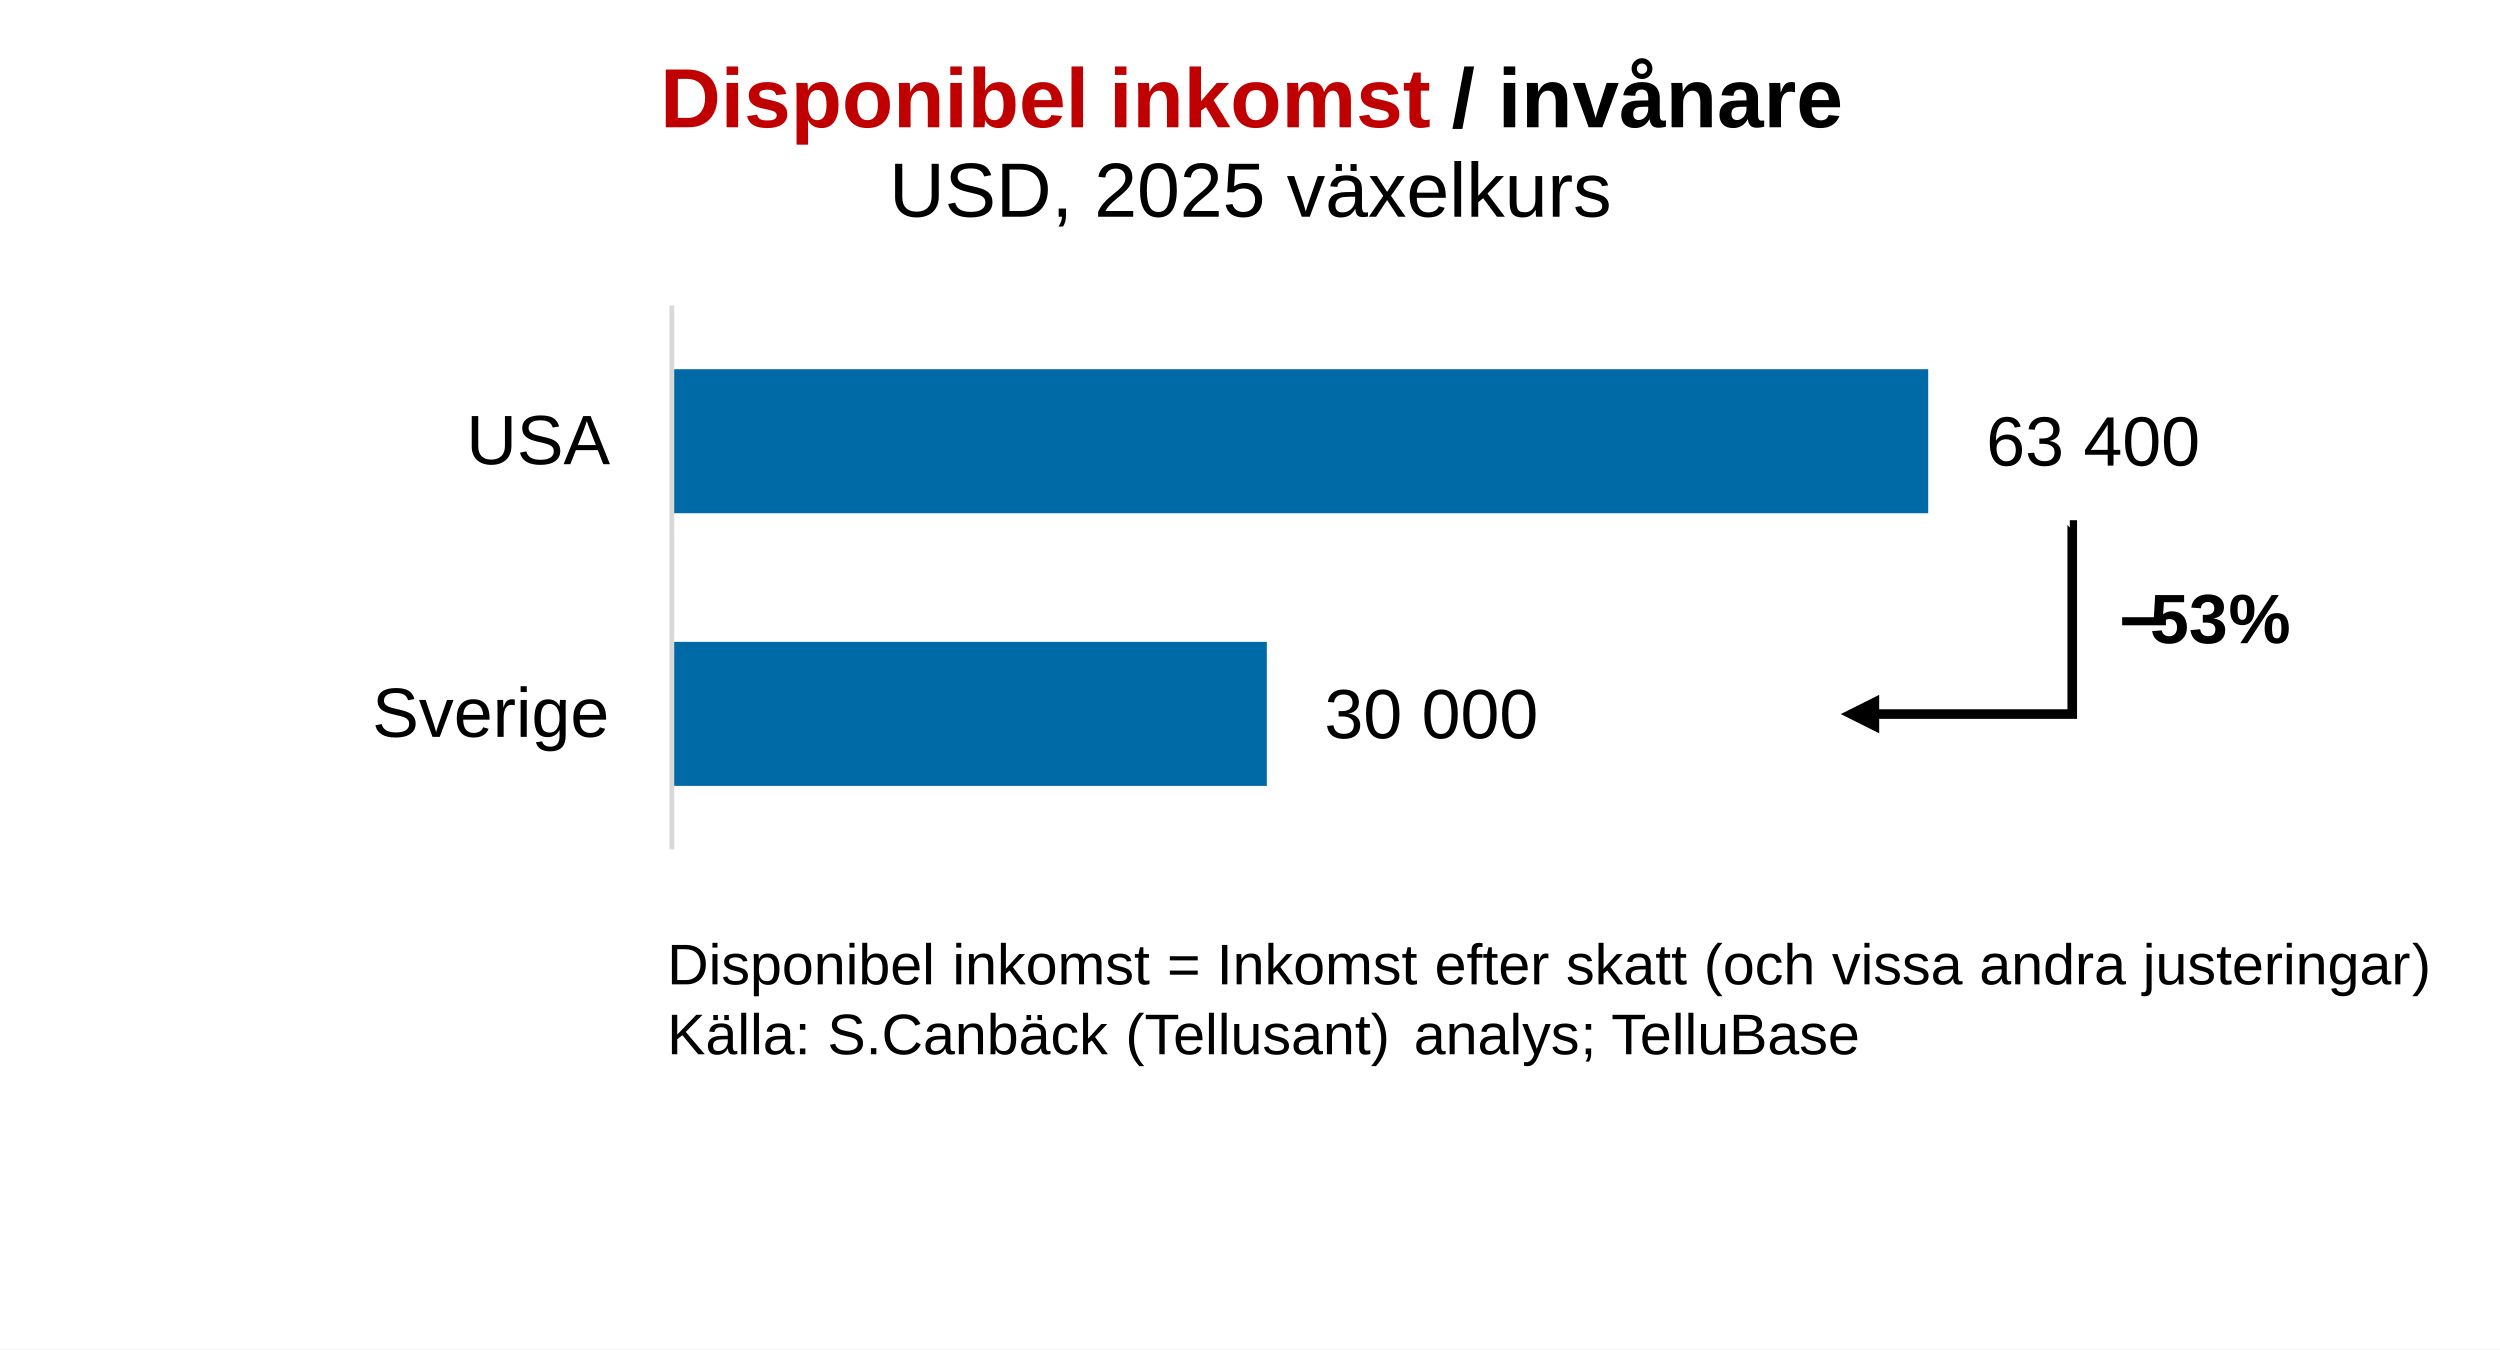
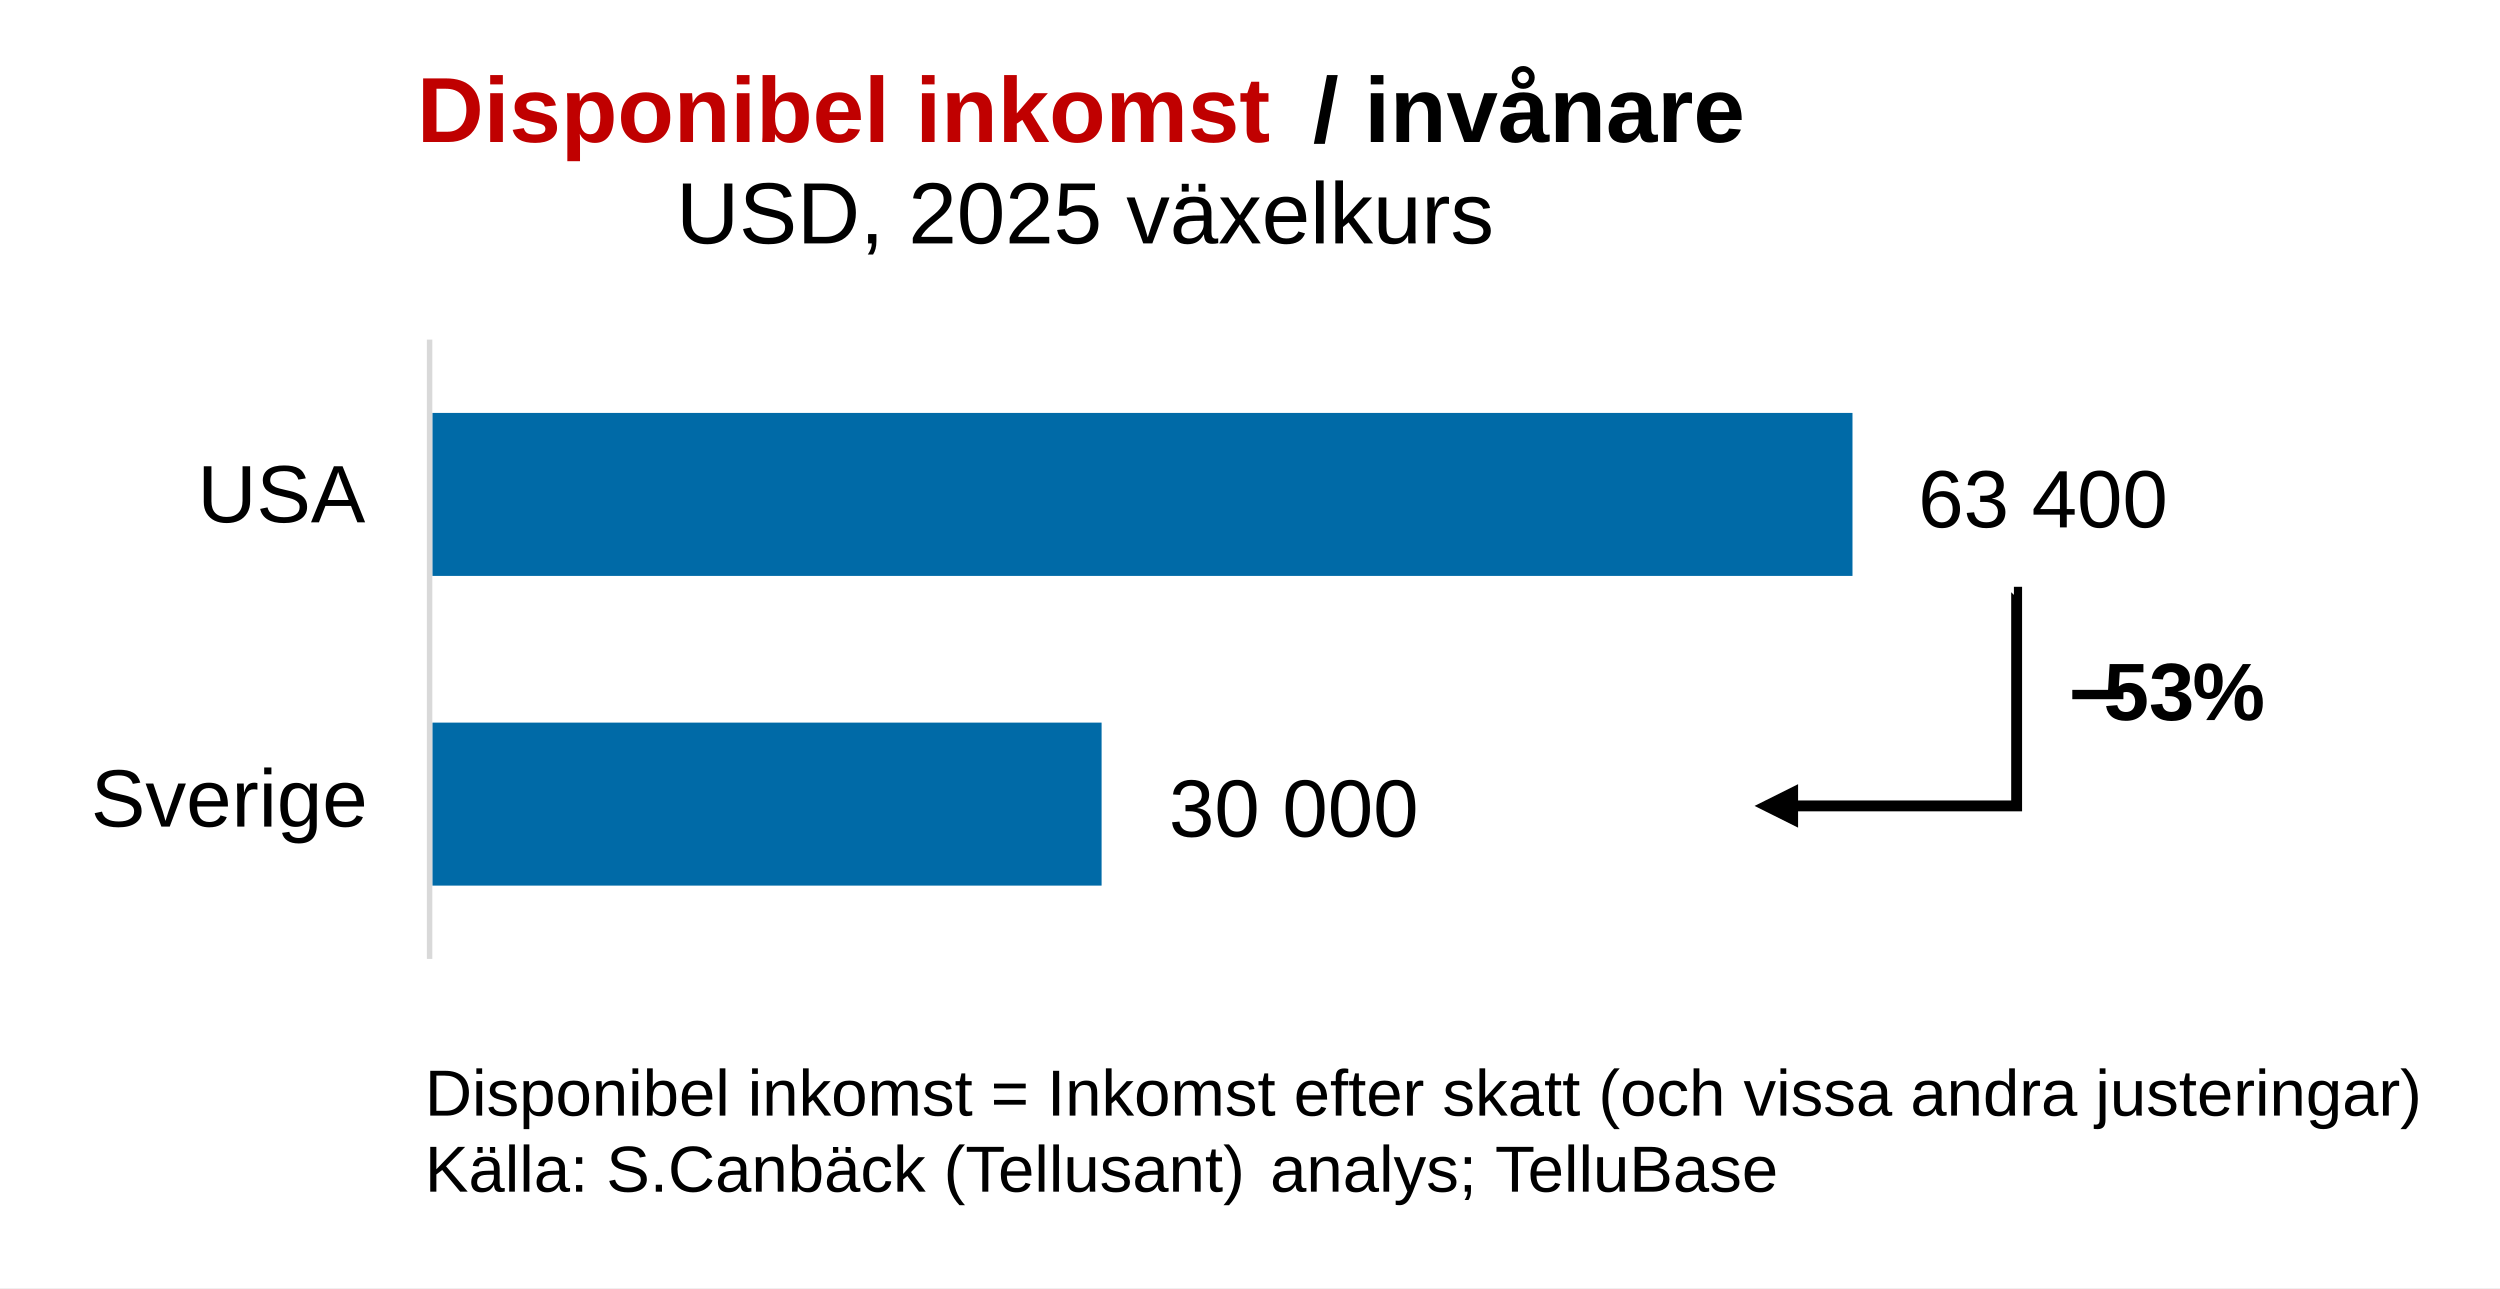
- <svg xmlns="http://www.w3.org/2000/svg" width="1788" height="965" xml:space="preserve" overflow="hidden">
+ <svg xmlns="http://www.w3.org/2000/svg" width="493" height="254" xml:space="preserve" overflow="hidden">
  <defs>
    <clipPath id="clip0">
-       <rect x="130" y="1480" width="1788" height="965" />
+       <rect x="124" y="312" width="493" height="254" />
    </clipPath>
  </defs>
-   <g clip-path="url(#clip0)" transform="translate(-130 -1480)">
-     <rect x="130" y="1480" width="1788" height="965" fill="#FFFFFF" />
-     <g>
-       <path d="M1036.03 2042.07 611 2042.07 611 1939.06 1036.03 1939.06ZM1509.05 1847.06 611 1847.06 611 1744.06 1509.05 1744.06Z" fill="#006AA7" />
-     </g>
-     <g>
-       <path d="M0 0 0 389" stroke="#D9D9D9" stroke-width="3.438" stroke-linejoin="round" stroke-miterlimit="10" fill="none" fill-rule="evenodd" transform="matrix(1 0 0 -1 610.5 2087.5)" />
-     </g>
-     <g>
-       <text font-family="Arial,Arial_MSFontService,sans-serif" font-weight="400" font-size="50" transform="matrix(1 0 0 1 1077.22 2008)">30 000 </text>
-     </g>
-     <g>
-       <text font-family="Arial,Arial_MSFontService,sans-serif" font-weight="400" font-size="50" transform="matrix(1 0 0 1 1550.56 1813)">63 400 </text>
-     </g>
-     <g>
-       <text font-family="Arial,Arial_MSFontService,sans-serif" font-weight="400" font-size="50" transform="matrix(1 0 0 1 396.198 2007)">Sverige</text>
-     </g>
-     <g>
-       <text font-family="Arial,Arial_MSFontService,sans-serif" font-weight="400" font-size="50" transform="matrix(1 0 0 1 463.527 1812)">USA</text>
-     </g>
-     <g>
-       <text fill="#C00000" font-family="Arial,Arial_MSFontService,sans-serif" font-weight="700" font-size="60" transform="matrix(1 0 0 1 602.147 1571)">Disponibel</text>
-     </g>
-     <g>
-       <text fill="#C00000" font-family="Arial,Arial_MSFontService,sans-serif" font-weight="700" font-size="60" transform="matrix(1 0 0 1 923.21 1571)">inkomst</text>
-     </g>
-     <g>
-       <text font-family="Arial,Arial_MSFontService,sans-serif" font-weight="700" font-size="60" transform="matrix(1 0 0 1 1168.19 1571)">/ </text>
-     </g>
-     <g>
-       <text font-family="Arial,Arial_MSFontService,sans-serif" font-weight="700" font-size="60" transform="matrix(1 0 0 1 1201.28 1571)">invånare</text>
-     </g>
-     <g>
-       <text font-family="Arial,Arial_MSFontService,sans-serif" font-weight="400" font-size="55" transform="matrix(1 0 0 1 765.933 1635)">USD, 2025 </text>
-     </g>
-     <g>
-       <text font-family="Arial,Arial_MSFontService,sans-serif" font-weight="400" font-size="55" transform="matrix(1 0 0 1 1050.28 1635)">växelkurs</text>
-     </g>
-     <g>
-       <text font-family="Arial,Arial_MSFontService,sans-serif" font-weight="400" font-size="41" transform="matrix(1 0 0 1 607.184 2184)">Disponibel</text>
-     </g>
-     <g>
-       <text font-family="Arial,Arial_MSFontService,sans-serif" font-weight="400" font-size="41" transform="matrix(1 0 0 1 811.142 2184)">inkomst</text>
-     </g>
-     <g>
-       <text font-family="Arial,Arial_MSFontService,sans-serif" font-weight="400" font-size="41" transform="matrix(1 0 0 1 964.684 2184)">= </text>
-     </g>
-     <g>
-       <text font-family="Arial,Arial_MSFontService,sans-serif" font-weight="400" font-size="41" transform="matrix(1 0 0 1 1000.2 2184)">Inkomst</text>
-     </g>
-     <g>
-       <text font-family="Arial,Arial_MSFontService,sans-serif" font-weight="400" font-size="41" transform="matrix(1 0 0 1 1156.04 2184)">efter</text>
-     </g>
-     <g>
-       <text font-family="Arial,Arial_MSFontService,sans-serif" font-weight="400" font-size="41" transform="matrix(1 0 0 1 1250 2184)">skatt</text>
-     </g>
-     <g>
-       <text font-family="Arial,Arial_MSFontService,sans-serif" font-weight="400" font-size="41" transform="matrix(1 0 0 1 1348.54 2184)">(och </text>
-     </g>
-     <g>
-       <text font-family="Arial,Arial_MSFontService,sans-serif" font-weight="400" font-size="41" transform="matrix(1 0 0 1 1440.2 2184)">vissa</text>
-     </g>
-     <g>
-       <text font-family="Arial,Arial_MSFontService,sans-serif" font-weight="400" font-size="41" transform="matrix(1 0 0 1 1545.62 2184)">andra</text>
-     </g>
-     <g>
-       <text font-family="Arial,Arial_MSFontService,sans-serif" font-weight="400" font-size="41" transform="matrix(1 0 0 1 1662.5 2184)">justeringar</text>
-     </g>
-     <g>
-       <text font-family="Arial,Arial_MSFontService,sans-serif" font-weight="400" font-size="41" transform="matrix(1 0 0 1 1855 2184)">)</text>
-     </g>
-     <g>
-       <text font-family="Arial,Arial_MSFontService,sans-serif" font-weight="400" font-size="41" transform="matrix(1 0 0 1 607.184 2234)">Källa: </text>
-     </g>
-     <g>
-       <text font-family="Arial,Arial_MSFontService,sans-serif" font-weight="400" font-size="41" transform="matrix(1 0 0 1 721.767 2234)">S.Canbäck</text>
-     </g>
-     <g>
-       <text font-family="Arial,Arial_MSFontService,sans-serif" font-weight="400" font-size="41" transform="matrix(1 0 0 1 934.892 2234)">(Tellusant) </text>
-     </g>
-     <g>
-       <text font-family="Arial,Arial_MSFontService,sans-serif" font-weight="400" font-size="41" transform="matrix(1 0 0 1 1141.14 2234)">analys</text>
-     </g>
-     <g>
-       <text font-family="Arial,Arial_MSFontService,sans-serif" font-weight="400" font-size="41" transform="matrix(1 0 0 1 1260.31 2234)">; TelluBase</text>
-     </g>
-     <path d="M0 3.438-1.719 3.438 1.719 0 1.719 135.208-1.719 131.771 140.938 131.771 140.938 138.646-5.156 138.646-5.156-3.438 0-3.438ZM136.354 121.458 163.854 135.208 136.354 148.958Z" transform="matrix(-1 1.22465e-16 1.22465e-16 1 1610.35 1855.5)" />
-     <text font-family="Calibri,Calibri_MSFontService,sans-serif" font-weight="700" font-size="50" transform="matrix(1 0 0 1 1642.46 1940)">−</text>
-     <text font-family="Arial,Arial_MSFontService,sans-serif" font-weight="700" font-size="50" transform="matrix(1 0 0 1 1667.66 1940)">53</text>
-     <text font-family="Arial,Arial_MSFontService,sans-serif" font-weight="700" font-size="50" transform="matrix(1 0 0 1 1723.81 1940)">%</text>
+   <g clip-path="url(#clip0)" transform="translate(-124 -312)">
+     <path d="M40.714 461.784 597.855 461.784 597.855 761.783 40.714 761.783Z" fill="#FFFFFF" transform="matrix(1.00149 0 0 1 18.2552 -149.784)" />
+     <path d="M322.499 636.426 190.714 636.426 190.714 604.283 322.499 604.283ZM470.355 575.355 190.714 575.355 190.714 543.212 470.355 543.212Z" fill="#006AA7" transform="matrix(1.00149 0 0 1 18.2552 -149.784)" />
+     <path d="M0 0 0 122.142" stroke="#D9D9D9" stroke-width="1.071" stroke-linejoin="round" stroke-miterlimit="10" fill="none" fill-rule="evenodd" transform="matrix(1.00149 0 0 -1 208.716 501.106)" />
+     <text font-family="Arial,Arial_MSFontService,sans-serif" font-weight="400" font-size="15" transform="matrix(1.07302 0 0 1.07142 354.51 477)">30 000 </text>
+     <text font-family="Arial,Arial_MSFontService,sans-serif" font-weight="400" font-size="15" transform="matrix(1.07302 0 0 1.07142 502.265 416)">63 400 </text>
+     <text font-family="Arial,Arial_MSFontService,sans-serif" font-weight="400" font-size="15" transform="matrix(1.07302 0 0 1.07142 141.929 475)">Sverige</text>
+     <text font-family="Arial,Arial_MSFontService,sans-serif" font-weight="400" font-size="15" transform="matrix(1.07302 0 0 1.07142 162.945 415)">USA</text>
+     <text fill="#C00000" font-family="Arial,Arial_MSFontService,sans-serif" font-weight="700" font-size="17" transform="matrix(1.07302 0 0 1.07142 206.216 340)">Disponibel inkomst</text>
+     <text font-family="Arial,Arial_MSFontService,sans-serif" font-weight="700" font-size="17" transform="matrix(1.07302 0 0 1.07142 382.907 340)">/ </text>
+     <text font-family="Arial,Arial_MSFontService,sans-serif" font-weight="700" font-size="17" transform="matrix(1.07302 0 0 1.07142 393.043 340)">invånare</text>
+     <text font-family="Arial,Arial_MSFontService,sans-serif" font-weight="400" font-size="16" transform="matrix(1.07302 0 0 1.07142 257.342 360)">USD</text>
+     <text font-family="Arial,Arial_MSFontService,sans-serif" font-weight="400" font-size="16" transform="matrix(1.07302 0 0 1.07142 293.59 360)">, </text>
+     <text font-family="Arial,Arial_MSFontService,sans-serif" font-weight="400" font-size="16" transform="matrix(1.07302 0 0 1.07142 303.13 360)">2025 </text>
+     <text font-family="Arial,Arial_MSFontService,sans-serif" font-weight="400" font-size="16" transform="matrix(1.07302 0 0 1.07142 346.093 360)">växelkurs</text>
+     <text font-family="Arial,Arial_MSFontService,sans-serif" font-weight="400" font-size="12" transform="matrix(1.07302 0 0 1.07142 207.788 532)">Disponibel</text>
+     <text font-family="Arial,Arial_MSFontService,sans-serif" font-weight="400" font-size="12" transform="matrix(1.07302 0 0 1.07142 271.455 532)">inkomst</text>
+     <text font-family="Arial,Arial_MSFontService,sans-serif" font-weight="400" font-size="12" transform="matrix(1.07302 0 0 1.07142 319.382 532)">= </text>
+     <text font-family="Arial,Arial_MSFontService,sans-serif" font-weight="400" font-size="12" transform="matrix(1.07302 0 0 1.07142 330.471 532)">Inkomst</text>
+     <text font-family="Arial,Arial_MSFontService,sans-serif" font-weight="400" font-size="12" transform="matrix(1.07302 0 0 1.07142 379.114 532)">efter</text>
+     <text font-family="Arial,Arial_MSFontService,sans-serif" font-weight="400" font-size="12" transform="matrix(1.07302 0 0 1.07142 408.443 532)">skatt</text>
+     <text font-family="Arial,Arial_MSFontService,sans-serif" font-weight="400" font-size="12" transform="matrix(1.07302 0 0 1.07142 439.203 532)">(</text>
+     <text font-family="Arial,Arial_MSFontService,sans-serif" font-weight="400" font-size="12" transform="matrix(1.07302 0 0 1.07142 443.491 532)">och </text>
+     <text font-family="Arial,Arial_MSFontService,sans-serif" font-weight="400" font-size="12" transform="matrix(1.07302 0 0 1.07142 467.817 532)">vissa</text>
+     <text font-family="Arial,Arial_MSFontService,sans-serif" font-weight="400" font-size="12" transform="matrix(1.07302 0 0 1.07142 500.722 532)">andra</text>
+     <text font-family="Arial,Arial_MSFontService,sans-serif" font-weight="400" font-size="12" transform="matrix(1.07302 0 0 1.07142 537.205 532)">justeringar</text>
+     <text font-family="Arial,Arial_MSFontService,sans-serif" font-weight="400" font-size="12" transform="matrix(1.07302 0 0 1.07142 597.294 532)">)</text>
+     <text font-family="Arial,Arial_MSFontService,sans-serif" font-weight="400" font-size="12" transform="matrix(1.07302 0 0 1.07142 207.788 547)">Källa</text>
+     <text font-family="Arial,Arial_MSFontService,sans-serif" font-weight="400" font-size="12" transform="matrix(1.07302 0 0 1.07142 236.42 547)">: </text>
+     <text font-family="Arial,Arial_MSFontService,sans-serif" font-weight="400" font-size="12" transform="matrix(1.07302 0 0 1.07142 243.556 547)">S</text>
+     <text font-family="Arial,Arial_MSFontService,sans-serif" font-weight="400" font-size="12" transform="matrix(1.07302 0 0 1.07142 252.144 547)">.</text>
+     <text font-family="Arial,Arial_MSFontService,sans-serif" font-weight="400" font-size="12" transform="matrix(1.07302 0 0 1.07142 255.722 547)">Canbäck</text>
+     <text font-family="Arial,Arial_MSFontService,sans-serif" font-weight="400" font-size="12" transform="matrix(1.07302 0 0 1.07142 310.083 547)">(</text>
+     <text font-family="Arial,Arial_MSFontService,sans-serif" font-weight="400" font-size="12" transform="matrix(1.07302 0 0 1.07142 314.371 547)">Tellusant</text>
+     <text font-family="Arial,Arial_MSFontService,sans-serif" font-weight="400" font-size="12" transform="matrix(1.07302 0 0 1.07142 365.191 547)">) </text>
+     <text font-family="Arial,Arial_MSFontService,sans-serif" font-weight="400" font-size="12" transform="matrix(1.07302 0 0 1.07142 374.464 547)">analys</text>
+     <text font-family="Arial,Arial_MSFontService,sans-serif" font-weight="400" font-size="12" transform="matrix(1.07302 0 0 1.07142 411.662 547)">; </text>
+     <text font-family="Arial,Arial_MSFontService,sans-serif" font-weight="400" font-size="12" transform="matrix(1.07302 0 0 1.07142 418.817 547)">TelluBase</text>
+     <path d="M0 1.071-0.536 1.071 0.536 0 0.536 42.143-0.536 41.071 43.928 41.071 43.928 43.214-1.607 43.214-1.607-1.071 0-1.071ZM42.5 37.857 51.071 42.143 42.5 46.428Z" transform="matrix(-1.00149 1.22465e-16 1.22647e-16 1 521.144 428.785)" />
+     <text font-family="Calibri,Calibri_MSFontService,sans-serif" font-weight="700" font-size="15" transform="matrix(1.07302 0 0 1.07142 530.949 454)">−</text>
+     <text font-family="Arial,Arial_MSFontService,sans-serif" font-weight="700" font-size="15" transform="matrix(1.07302 0 0 1.07142 538.818 454)">53</text>
+     <text font-family="Arial,Arial_MSFontService,sans-serif" font-weight="700" font-size="15" transform="matrix(1.07302 0 0 1.07142 556.344 454)">%</text>
  </g>
</svg>
